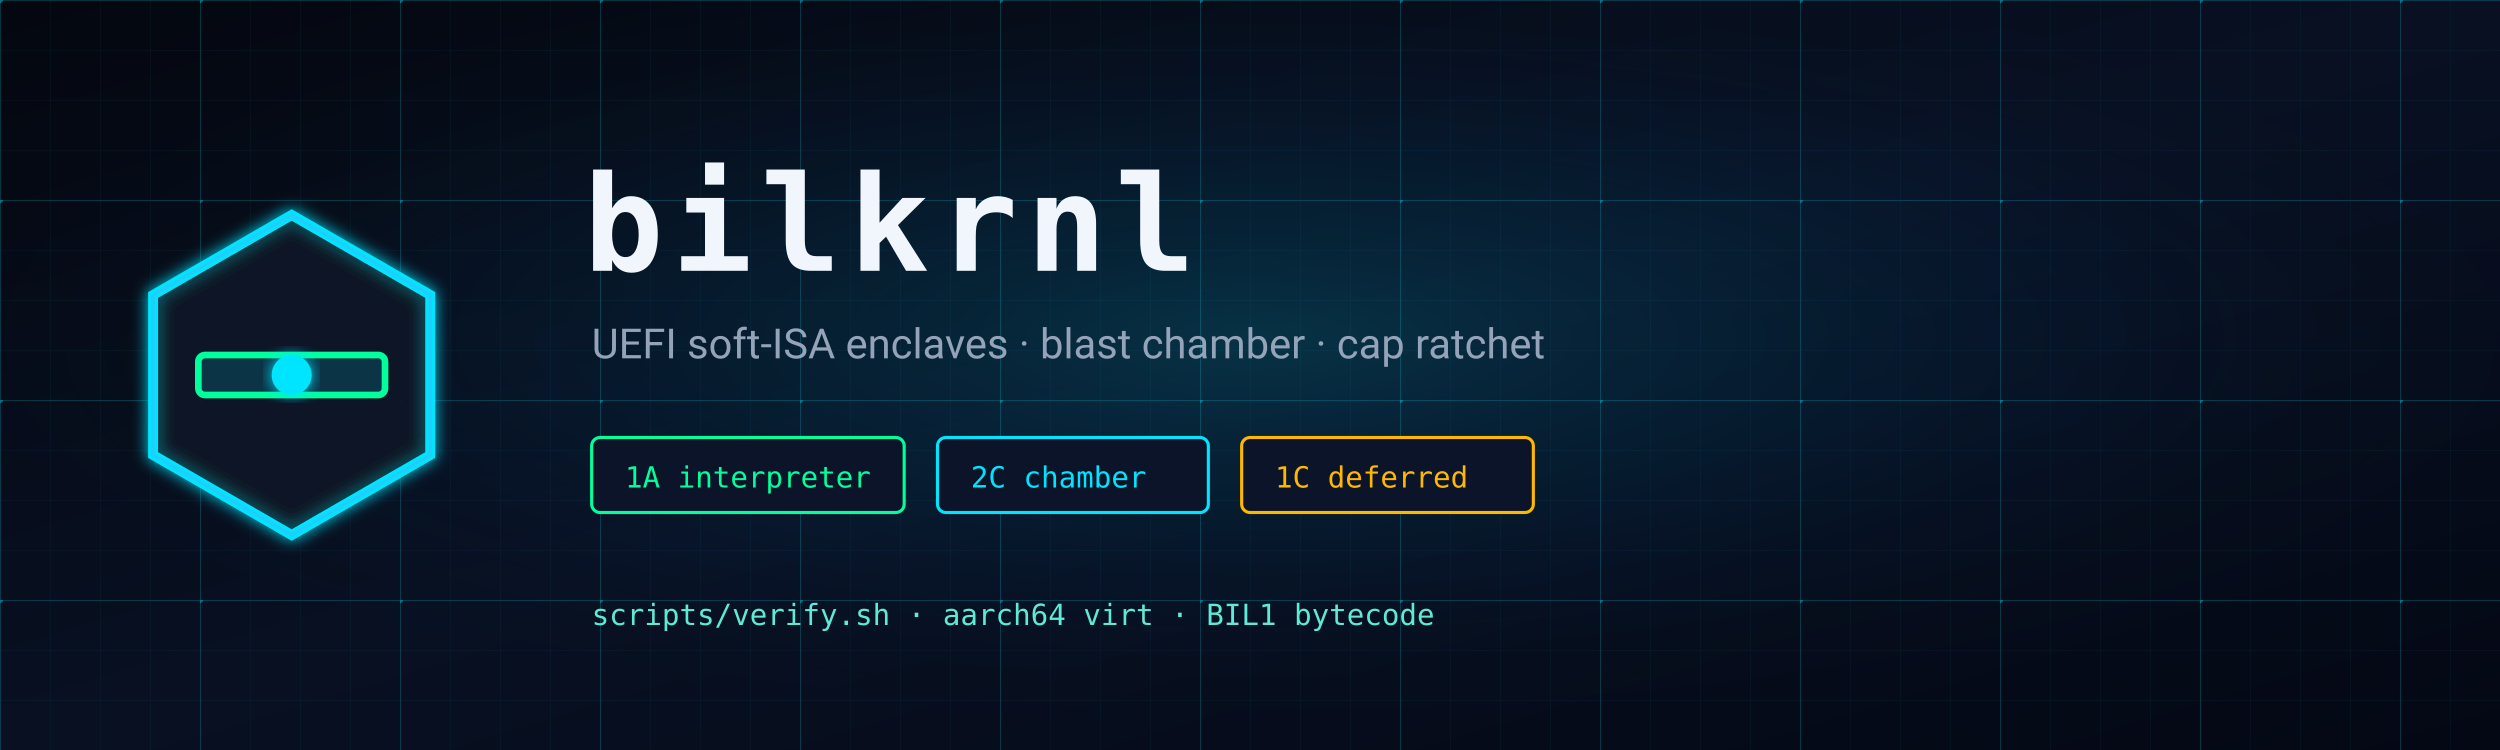
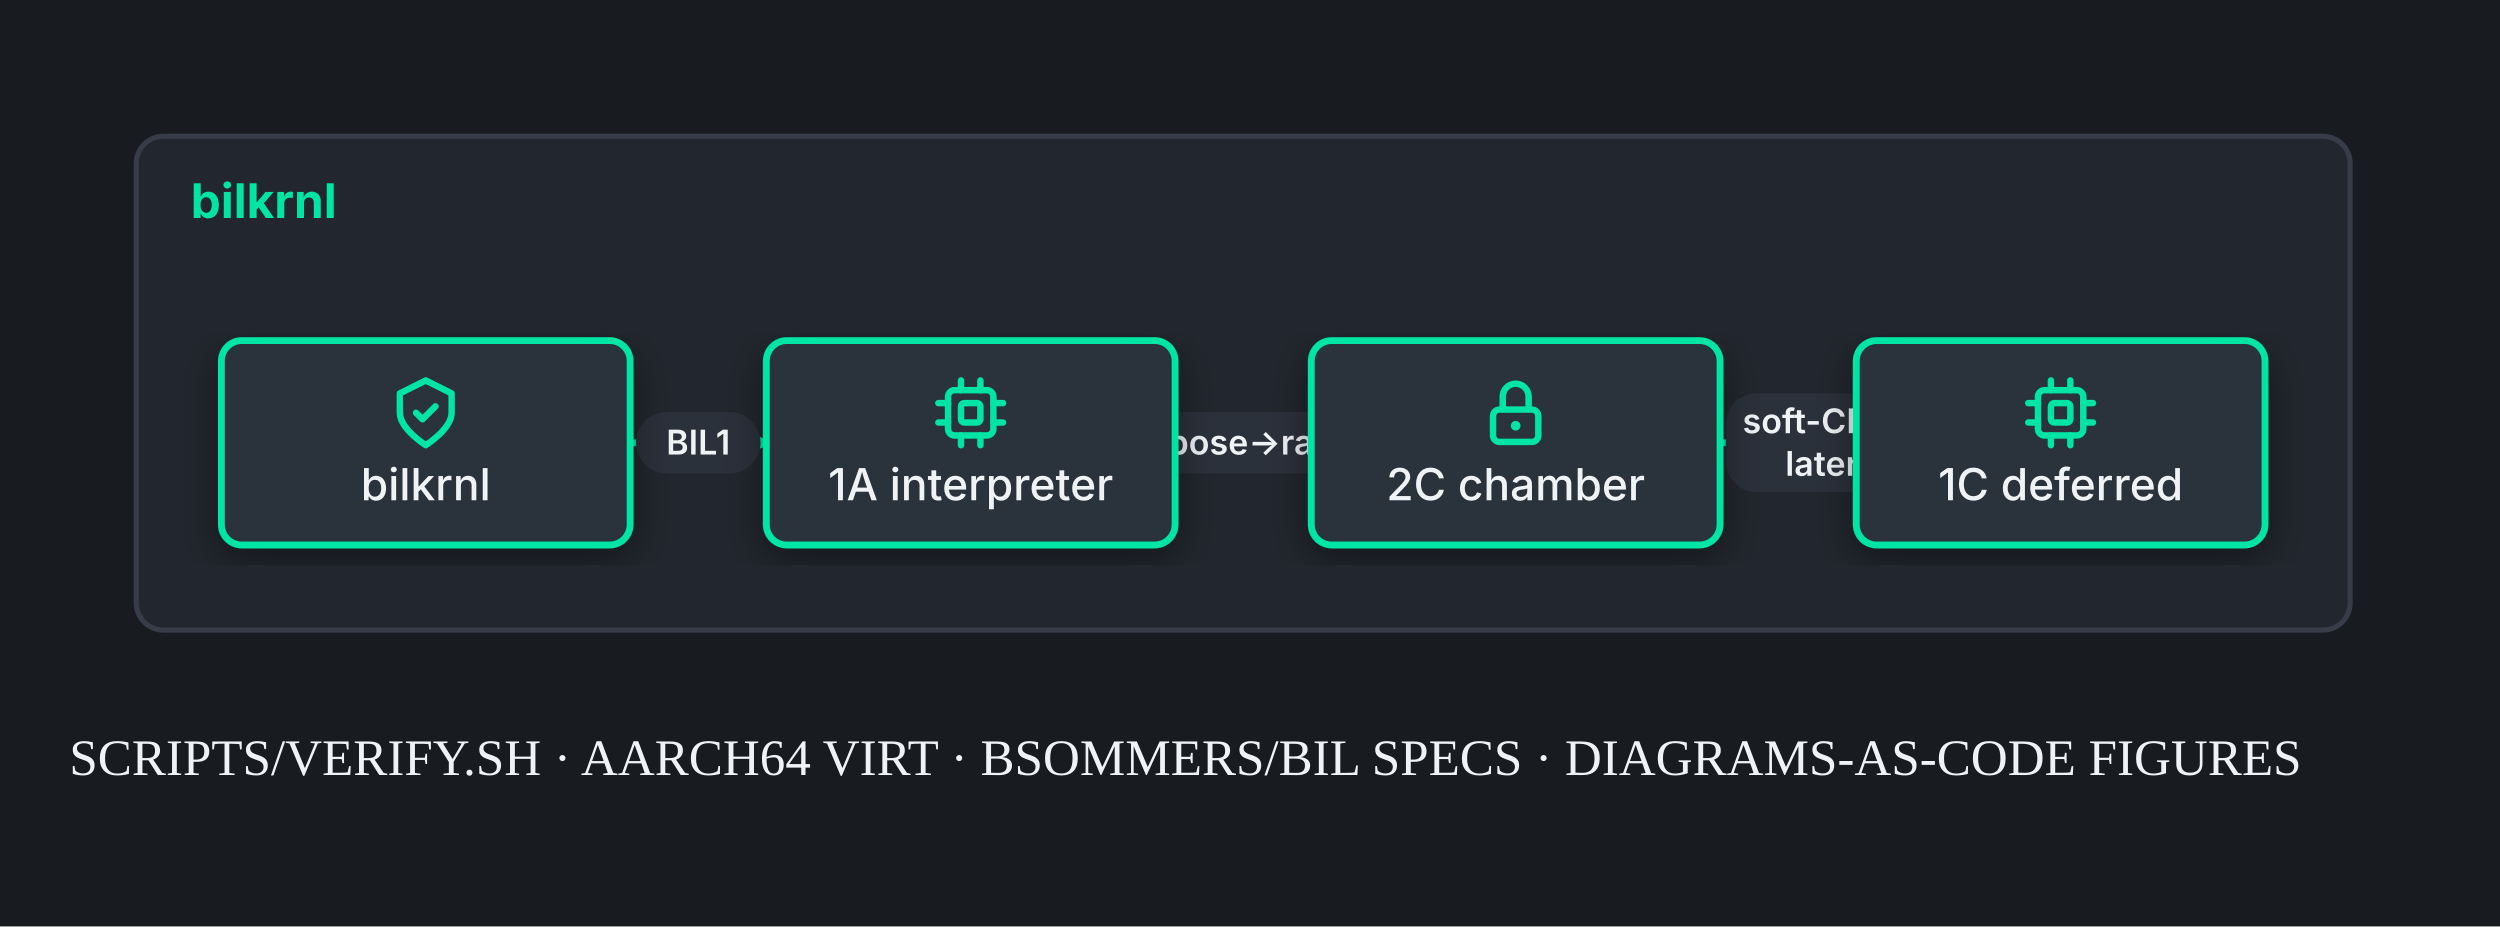
- <svg xmlns="http://www.w3.org/2000/svg" viewBox="0 0 1200 360" width="100%" height="auto" role="img">
+ <svg xmlns="http://www.w3.org/2000/svg" viewBox="0 0 734 272" width="734" height="272">
  <defs>
-     <linearGradient id="bg-grad" x1="0%" y1="0%" x2="100%" y2="100%">
-       <stop offset="0%" stop-color="#04070f" />
-       <stop offset="50%" stop-color="#081022" />
-       <stop offset="100%" stop-color="#040814" />
-     </linearGradient>
-     <radialGradient id="core-glow" cx="50%" cy="45%" r="55%">
-       <stop offset="0%" stop-color="#00e5ff" stop-opacity="0.16" />
-       <stop offset="60%" stop-color="#0284c7" stop-opacity="0.05" />
-       <stop offset="100%" stop-color="#050811" stop-opacity="0" />
-     </radialGradient>
-     <pattern id="minor-grid" width="24" height="24" patternUnits="userSpaceOnUse">
-       <path d="M 24 0 L 0 0 0 24" fill="none" stroke="#38bdf8" stroke-width="0.5" stroke-opacity="0.08" />
-     </pattern>
-     <pattern id="major-grid" width="96" height="96" patternUnits="userSpaceOnUse">
-       <rect width="96" height="96" fill="url(#minor-grid)" />
-       <path d="M 96 0 L 0 0 0 96" fill="none" stroke="#00e5ff" stroke-width="0.9" stroke-opacity="0.18" />
-       <circle cx="0" cy="0" r="1.5" fill="#00e5ff" fill-opacity="0.35" />
-     </pattern>
-     <filter id="neon-glow" x="-20%" y="-20%" width="140%" height="140%">
-       <feGaussianBlur stdDeviation="3.5" result="blur" />
-       <feMerge>
-         <feMergeNode in="blur" />
-         <feMergeNode in="SourceGraphic" />
-       </feMerge>
+     <marker id="arrow" viewBox="0 0 10 10" refX="8" refY="5" markerWidth="6" markerHeight="6" orient="auto-start-reverse">
+       <path d="M 0 1 L 10 5 L 0 9 z" fill="#00E5A3" />
+     </marker>
+     <marker id="arrow-tail" viewBox="0 0 10 10" refX="2" refY="5" markerWidth="6" markerHeight="6" orient="auto">
+       <path d="M 10 1 L 0 5 L 10 9 z" fill="#00E5A3" />
+     </marker>
+     <filter id="shadow" x="-10%" y="-10%" width="120%" height="120%">
+       <feDropShadow dx="0" dy="4" stdDeviation="6" flood-color="#000000" flood-opacity="0.4" />
    </filter>
  </defs>
-   <rect width="1200" height="360" fill="url(#bg-grad)" />
-   <rect width="1200" height="360" fill="url(#major-grid)" />
-   <rect width="1200" height="360" fill="url(#core-glow)" />
-   <polygon points="206.5,141.6 206.5,218.4 140.0,256.8 73.5,218.4 73.5,141.6 140.0,103.2" fill="#0b1428" fill-opacity="0.85" stroke="#00e5ff" stroke-width="4.8" filter="url(#neon-glow)" />
-   <polygon points="206.5,141.6 206.5,218.4 140.0,256.8 73.5,218.4 73.5,141.6 140.0,103.2" fill="none" stroke="#38bdf8" stroke-width="1.6" stroke-opacity="0.6" />
-   <rect x="95.2" y="170.4" width="89.6" height="19.2" rx="3.2" fill="#00e5ff" fill-opacity="0.15" stroke="#00ff9d" stroke-width="3.2" />
-   <circle cx="140" cy="180" r="9.6" fill="#00e5ff" filter="url(#neon-glow)" />
-   <text x="280" y="130" fill="#f0f6fc" font-family="ui-monospace, 'Cascadia Code', 'Fira Code', Menlo, Consolas, monospace" font-size="64" font-weight="700" letter-spacing="4">bilkrnl</text>
-   <text x="284" y="172" fill="#94a3b8" font-family="system-ui, -apple-system, 'Segoe UI', Roboto, sans-serif" font-size="20">UEFI soft-ISA enclaves · blast chamber · cap ratchet</text>
-   <g transform="translate(284,210)">
-     <rect x="0" y="0" width="150" height="36" rx="4" fill="#0b1428" stroke="#00ff9d" stroke-width="1.5" />
-     <text x="16" y="24" fill="#00ff9d" font-family="ui-monospace, 'Cascadia Code', 'Fira Code', Menlo, Consolas, monospace" font-size="14">1A interpreter</text>
-     <rect x="166" y="0" width="130" height="36" rx="4" fill="#0b1428" stroke="#00e5ff" stroke-width="1.5" />
-     <text x="182" y="24" fill="#00e5ff" font-family="ui-monospace, 'Cascadia Code', 'Fira Code', Menlo, Consolas, monospace" font-size="14">2C chamber</text>
-     <rect x="312" y="0" width="140" height="36" rx="4" fill="#0b1428" stroke="#ffb800" stroke-width="1.5" />
-     <text x="328" y="24" fill="#ffb800" font-family="ui-monospace, 'Cascadia Code', 'Fira Code', Menlo, Consolas, monospace" font-size="14">1C deferred</text>
+   <rect width="100%" height="100%" fill="#181B20" />
+   <g id="group_1">
+     <rect x="40" y="40" width="650" height="145" rx="8" fill="#22262E" stroke="#363C48" stroke-width="1.5" />
+     <text x="56" y="64" fill="#00E5A3" font-family="Inter, -apple-system, BlinkMacSystemFont, 'Segoe UI', Roboto, sans-serif" font-size="14" font-weight="700" text-anchor="start">bilkrnl</text>
  </g>
-   <text x="284" y="300" fill="#5eead4" font-family="ui-monospace, 'Cascadia Code', 'Fira Code', Menlo, Consolas, monospace" font-size="14">scripts/verify.sh · aarch64 virt · BIL1 bytecode</text>
+   <path d="M 185 130 L 225 130" fill="none" stroke="#00E5A3" stroke-width="2" marker-end="url(#arrow)" />
+   <path d="M 345 130 L 385 130" fill="none" stroke="#00E5A3" stroke-width="2" marker-end="url(#arrow)" />
+   <path d="M 505 130 L 545 130" fill="none" stroke="#00E5A3" stroke-width="2" stroke-dasharray="5,5" marker-end="url(#arrow)" />
+   <g class="badge">
+     <rect x="186.71" y="121" width="36.57" height="18" rx="9" fill="#2B313B" />
+     <text x="205" y="133.44" fill="#F0F3F6" font-family="Inter, -apple-system, BlinkMacSystemFont, 'Segoe UI', Roboto, sans-serif" font-size="10" font-weight="600" text-anchor="middle">BIL1</text>
+   </g>
+   <g class="badge">
+     <rect x="323.93" y="121" width="82.14" height="18" rx="9" fill="#2B313B" />
+     <text x="365" y="133.44" fill="#F0F3F6" font-family="Inter, -apple-system, BlinkMacSystemFont, 'Segoe UI', Roboto, sans-serif" font-size="10" font-weight="600" text-anchor="middle">dispose→ratify</text>
+   </g>
+   <g class="badge">
+     <rect x="506.72" y="115.5" width="56.56" height="29" rx="9" fill="#2B313B" />
+     <text x="535" y="127.19" text-anchor="middle" fill="#F0F3F6" font-family="Inter, -apple-system, BlinkMacSystemFont, 'Segoe UI', Roboto, sans-serif" font-size="10" font-weight="600">
+       <tspan x="535" dy="0">soft-CPU</tspan>
+       <tspan x="535" dy="12.5">later</tspan>
+     </text>
+   </g>
+   <g id="mark" filter="url(#shadow)">
+     <rect x="65" y="100" width="120" height="60" rx="6" fill="#2B313B" stroke="#00E5A3" stroke-width="2" />
+     <g class="icon icon-shield" transform="translate(113.6, 109.8) scale(0.95)">
+       <path d="M 12 2 L 20 6 V 12 C 20 17 12 22 12 22 C 12 22 4 17 4 12 V 6 Z" fill="none" stroke="#00E5A3" stroke-width="2" stroke-linejoin="round" />
+       <polyline points="9,12 11,14 15,10" fill="none" stroke="#00E5A3" stroke-width="2" stroke-linecap="round" stroke-linejoin="round" />
+     </g>
+     <text x="125" y="146.87" fill="#F0F3F6" font-family="Inter, -apple-system, BlinkMacSystemFont, 'Segoe UI', Roboto, sans-serif" font-size="13" font-weight="500" text-anchor="middle">bilkrnl</text>
+   </g>
+   <g id="a" filter="url(#shadow)">
+     <rect x="225" y="100" width="120" height="60" rx="6" fill="#2B313B" stroke="#00E5A3" stroke-width="2" />
+     <g class="icon icon-chip" transform="translate(273.6, 109.8) scale(0.95)">
+       <rect x="5" y="5" width="14" height="14" rx="2" fill="none" stroke="#00E5A3" stroke-width="2" />
+       <rect x="9" y="9" width="6" height="6" rx="1" fill="none" stroke="#00E5A3" stroke-width="2" />
+       <line x1="9" y1="2" x2="9" y2="5" stroke="#00E5A3" stroke-width="2" stroke-linecap="round" />
+       <line x1="15" y1="2" x2="15" y2="5" stroke="#00E5A3" stroke-width="2" stroke-linecap="round" />
+       <line x1="9" y1="19" x2="9" y2="22" stroke="#00E5A3" stroke-width="2" stroke-linecap="round" />
+       <line x1="15" y1="19" x2="15" y2="22" stroke="#00E5A3" stroke-width="2" stroke-linecap="round" />
+       <line x1="2" y1="9" x2="5" y2="9" stroke="#00E5A3" stroke-width="2" stroke-linecap="round" />
+       <line x1="2" y1="15" x2="5" y2="15" stroke="#00E5A3" stroke-width="2" stroke-linecap="round" />
+       <line x1="19" y1="9" x2="22" y2="9" stroke="#00E5A3" stroke-width="2" stroke-linecap="round" />
+       <line x1="19" y1="15" x2="22" y2="15" stroke="#00E5A3" stroke-width="2" stroke-linecap="round" />
+     </g>
+     <text x="285" y="146.87" fill="#F0F3F6" font-family="Inter, -apple-system, BlinkMacSystemFont, 'Segoe UI', Roboto, sans-serif" font-size="13" font-weight="500" text-anchor="middle">1A interpreter</text>
+   </g>
+   <g id="b" filter="url(#shadow)">
+     <rect x="385" y="100" width="120" height="60" rx="6" fill="#2B313B" stroke="#00E5A3" stroke-width="2" />
+     <g class="icon icon-lock" transform="translate(433.6, 109.8) scale(0.95)">
+       <rect x="5" y="11" width="14" height="10" rx="2" fill="none" stroke="#00E5A3" stroke-width="2" />
+       <path d="M 8 11 V 7 A 4 4 0 0 1 16 7 V 11" fill="none" stroke="#00E5A3" stroke-width="2" />
+       <circle cx="12" cy="16" r="1.5" fill="#00E5A3" />
+     </g>
+     <text x="445" y="146.87" fill="#F0F3F6" font-family="Inter, -apple-system, BlinkMacSystemFont, 'Segoe UI', Roboto, sans-serif" font-size="13" font-weight="500" text-anchor="middle">2C chamber</text>
+   </g>
+   <g id="c" filter="url(#shadow)">
+     <rect x="545" y="100" width="120" height="60" rx="6" fill="#2B313B" stroke="#00E5A3" stroke-width="2" />
+     <g class="icon icon-chip" transform="translate(593.6, 109.8) scale(0.95)">
+       <rect x="5" y="5" width="14" height="14" rx="2" fill="none" stroke="#00E5A3" stroke-width="2" />
+       <rect x="9" y="9" width="6" height="6" rx="1" fill="none" stroke="#00E5A3" stroke-width="2" />
+       <line x1="9" y1="2" x2="9" y2="5" stroke="#00E5A3" stroke-width="2" stroke-linecap="round" />
+       <line x1="15" y1="2" x2="15" y2="5" stroke="#00E5A3" stroke-width="2" stroke-linecap="round" />
+       <line x1="9" y1="19" x2="9" y2="22" stroke="#00E5A3" stroke-width="2" stroke-linecap="round" />
+       <line x1="15" y1="19" x2="15" y2="22" stroke="#00E5A3" stroke-width="2" stroke-linecap="round" />
+       <line x1="2" y1="9" x2="5" y2="9" stroke="#00E5A3" stroke-width="2" stroke-linecap="round" />
+       <line x1="2" y1="15" x2="5" y2="15" stroke="#00E5A3" stroke-width="2" stroke-linecap="round" />
+       <line x1="19" y1="9" x2="22" y2="9" stroke="#00E5A3" stroke-width="2" stroke-linecap="round" />
+       <line x1="19" y1="15" x2="22" y2="15" stroke="#00E5A3" stroke-width="2" stroke-linecap="round" />
+     </g>
+     <text x="605" y="146.87" fill="#F0F3F6" font-family="Inter, -apple-system, BlinkMacSystemFont, 'Segoe UI', Roboto, sans-serif" font-size="13" font-weight="500" text-anchor="middle">1C deferred</text>
+   </g>
+   <g id="caption_2">
+     <text x="20.36" y="227.53" xml:space="preserve" fill="#F0F3F6" font-family="'STIX Two Text', 'Times New Roman', Times, 'Liberation Serif', serif" font-size="15" textLength="689.27" lengthAdjust="spacingAndGlyphs">SCRIPTS/VERIFY.SH · AARCH64 VIRT · BSOMMERS/BIL SPECS · DIAGRAMS-AS-CODE FIGURES</text>
+   </g>
</svg>
